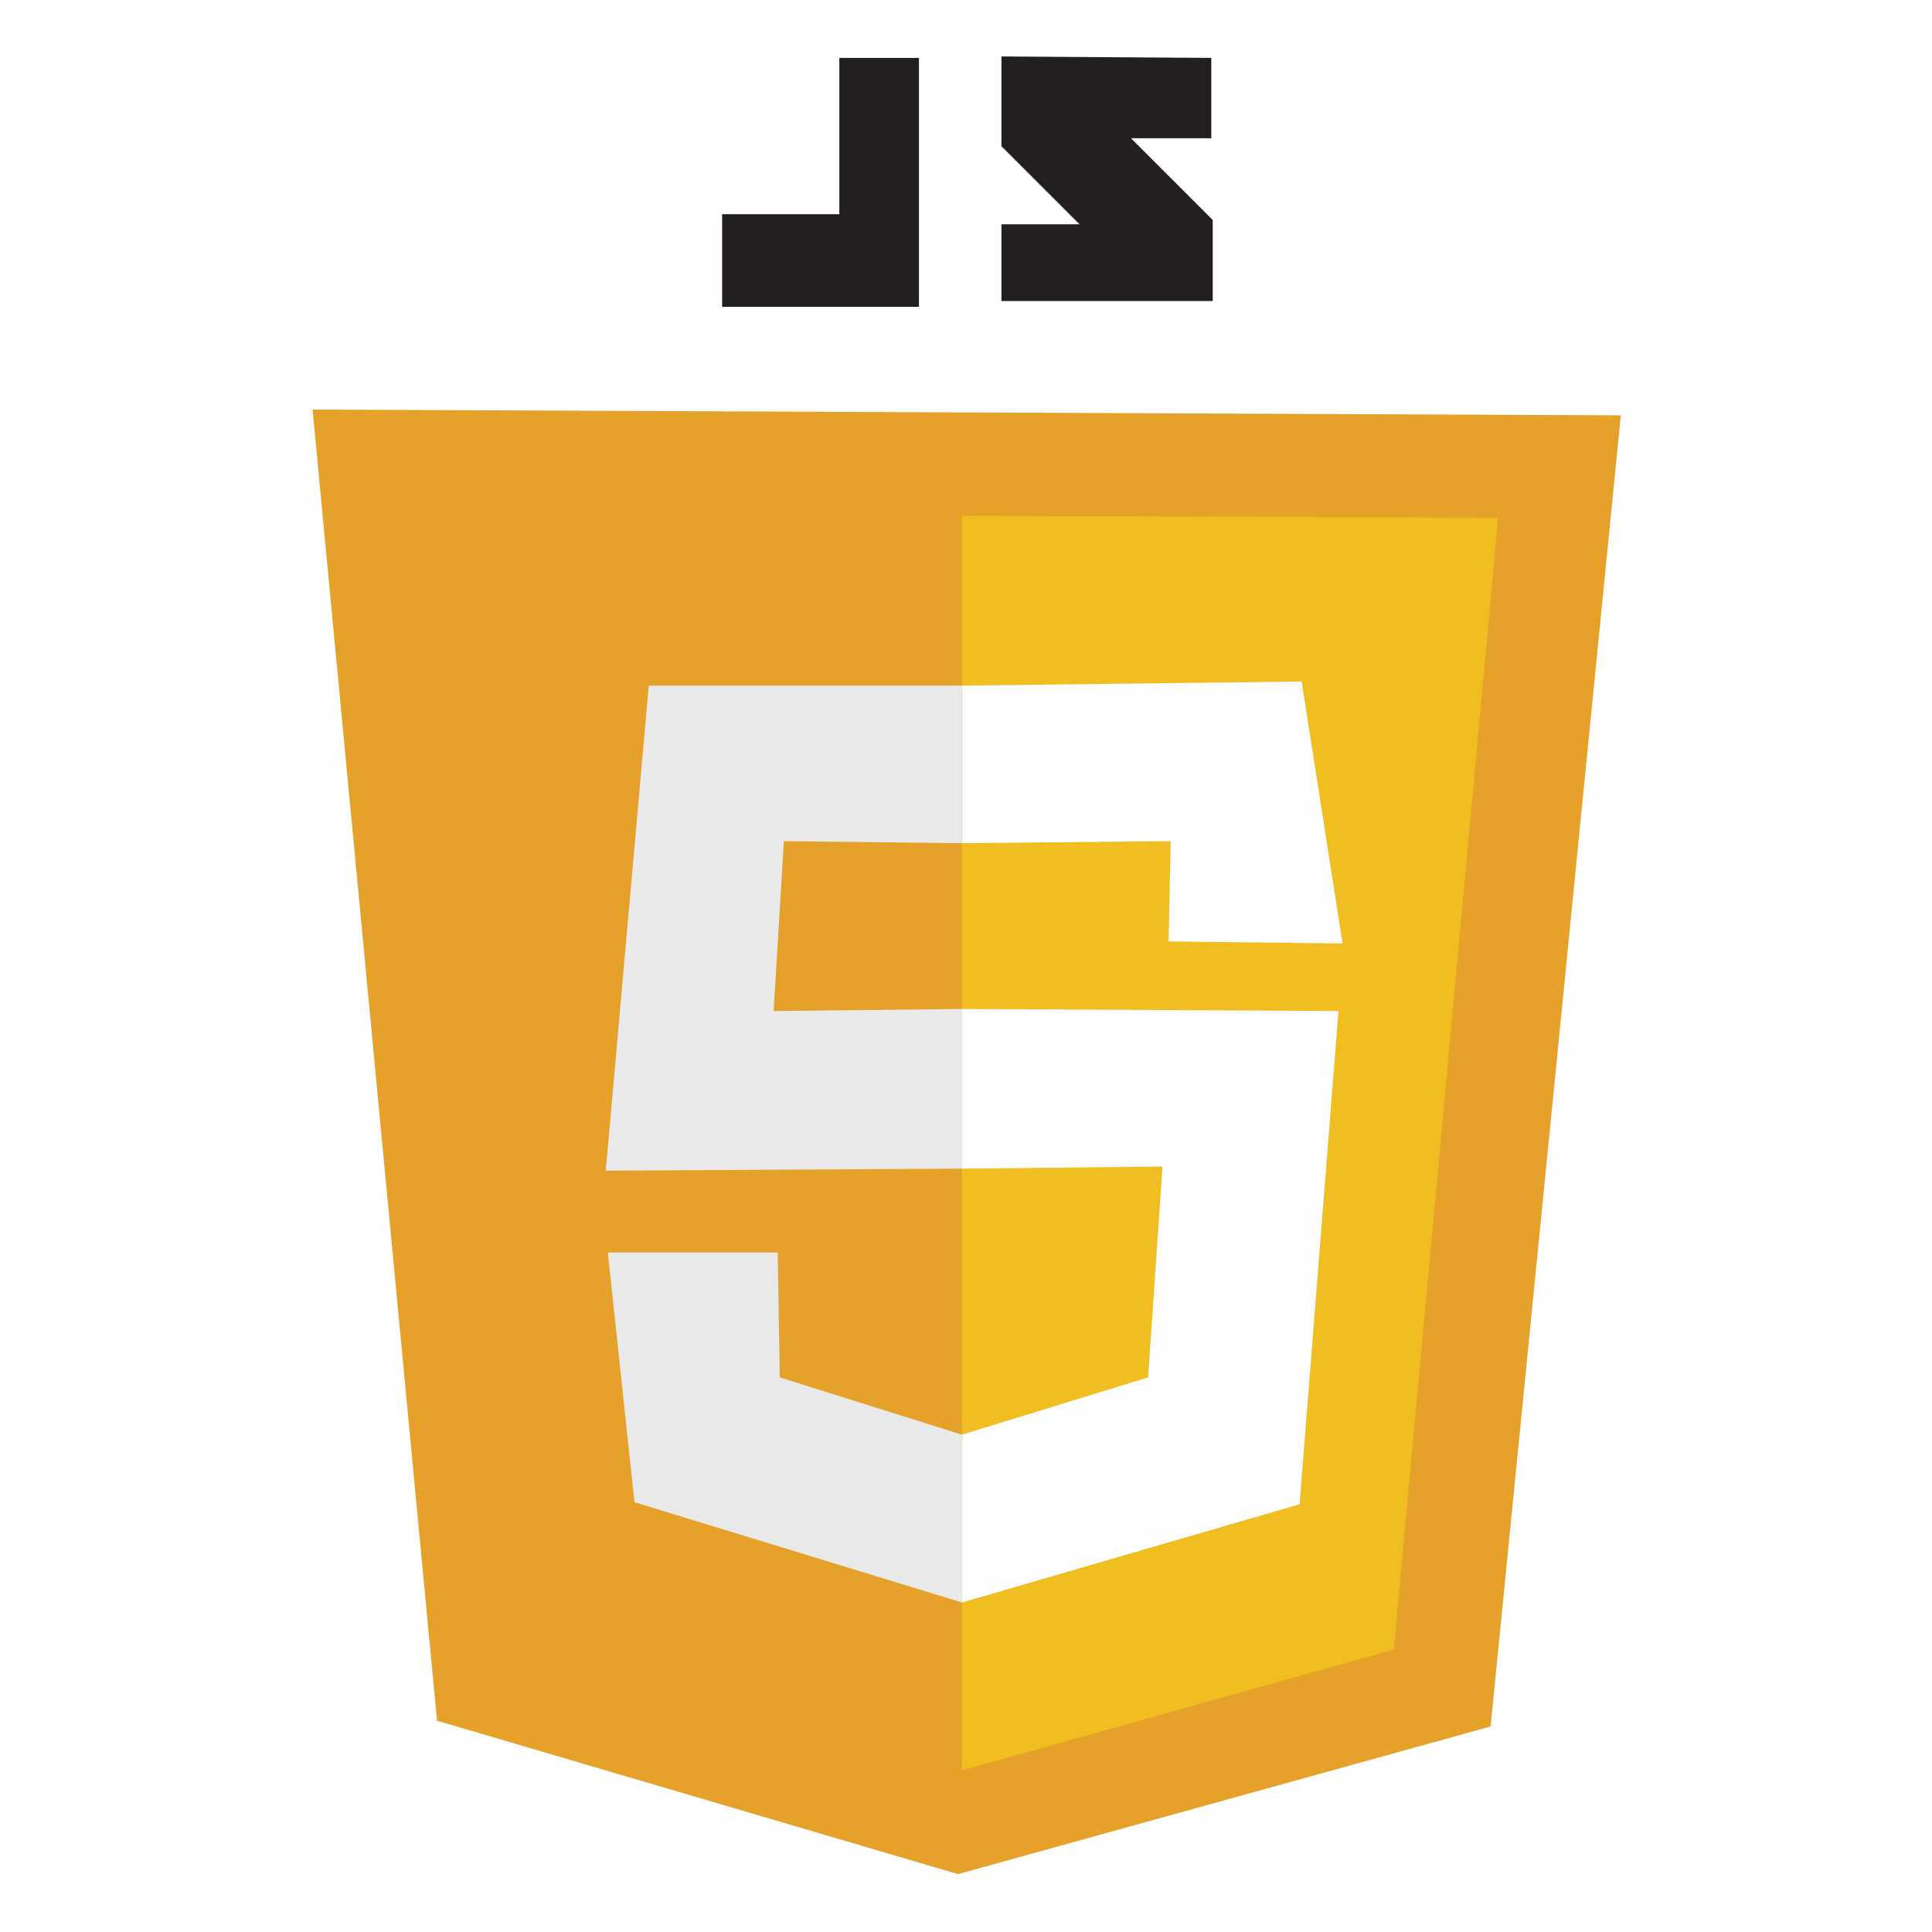
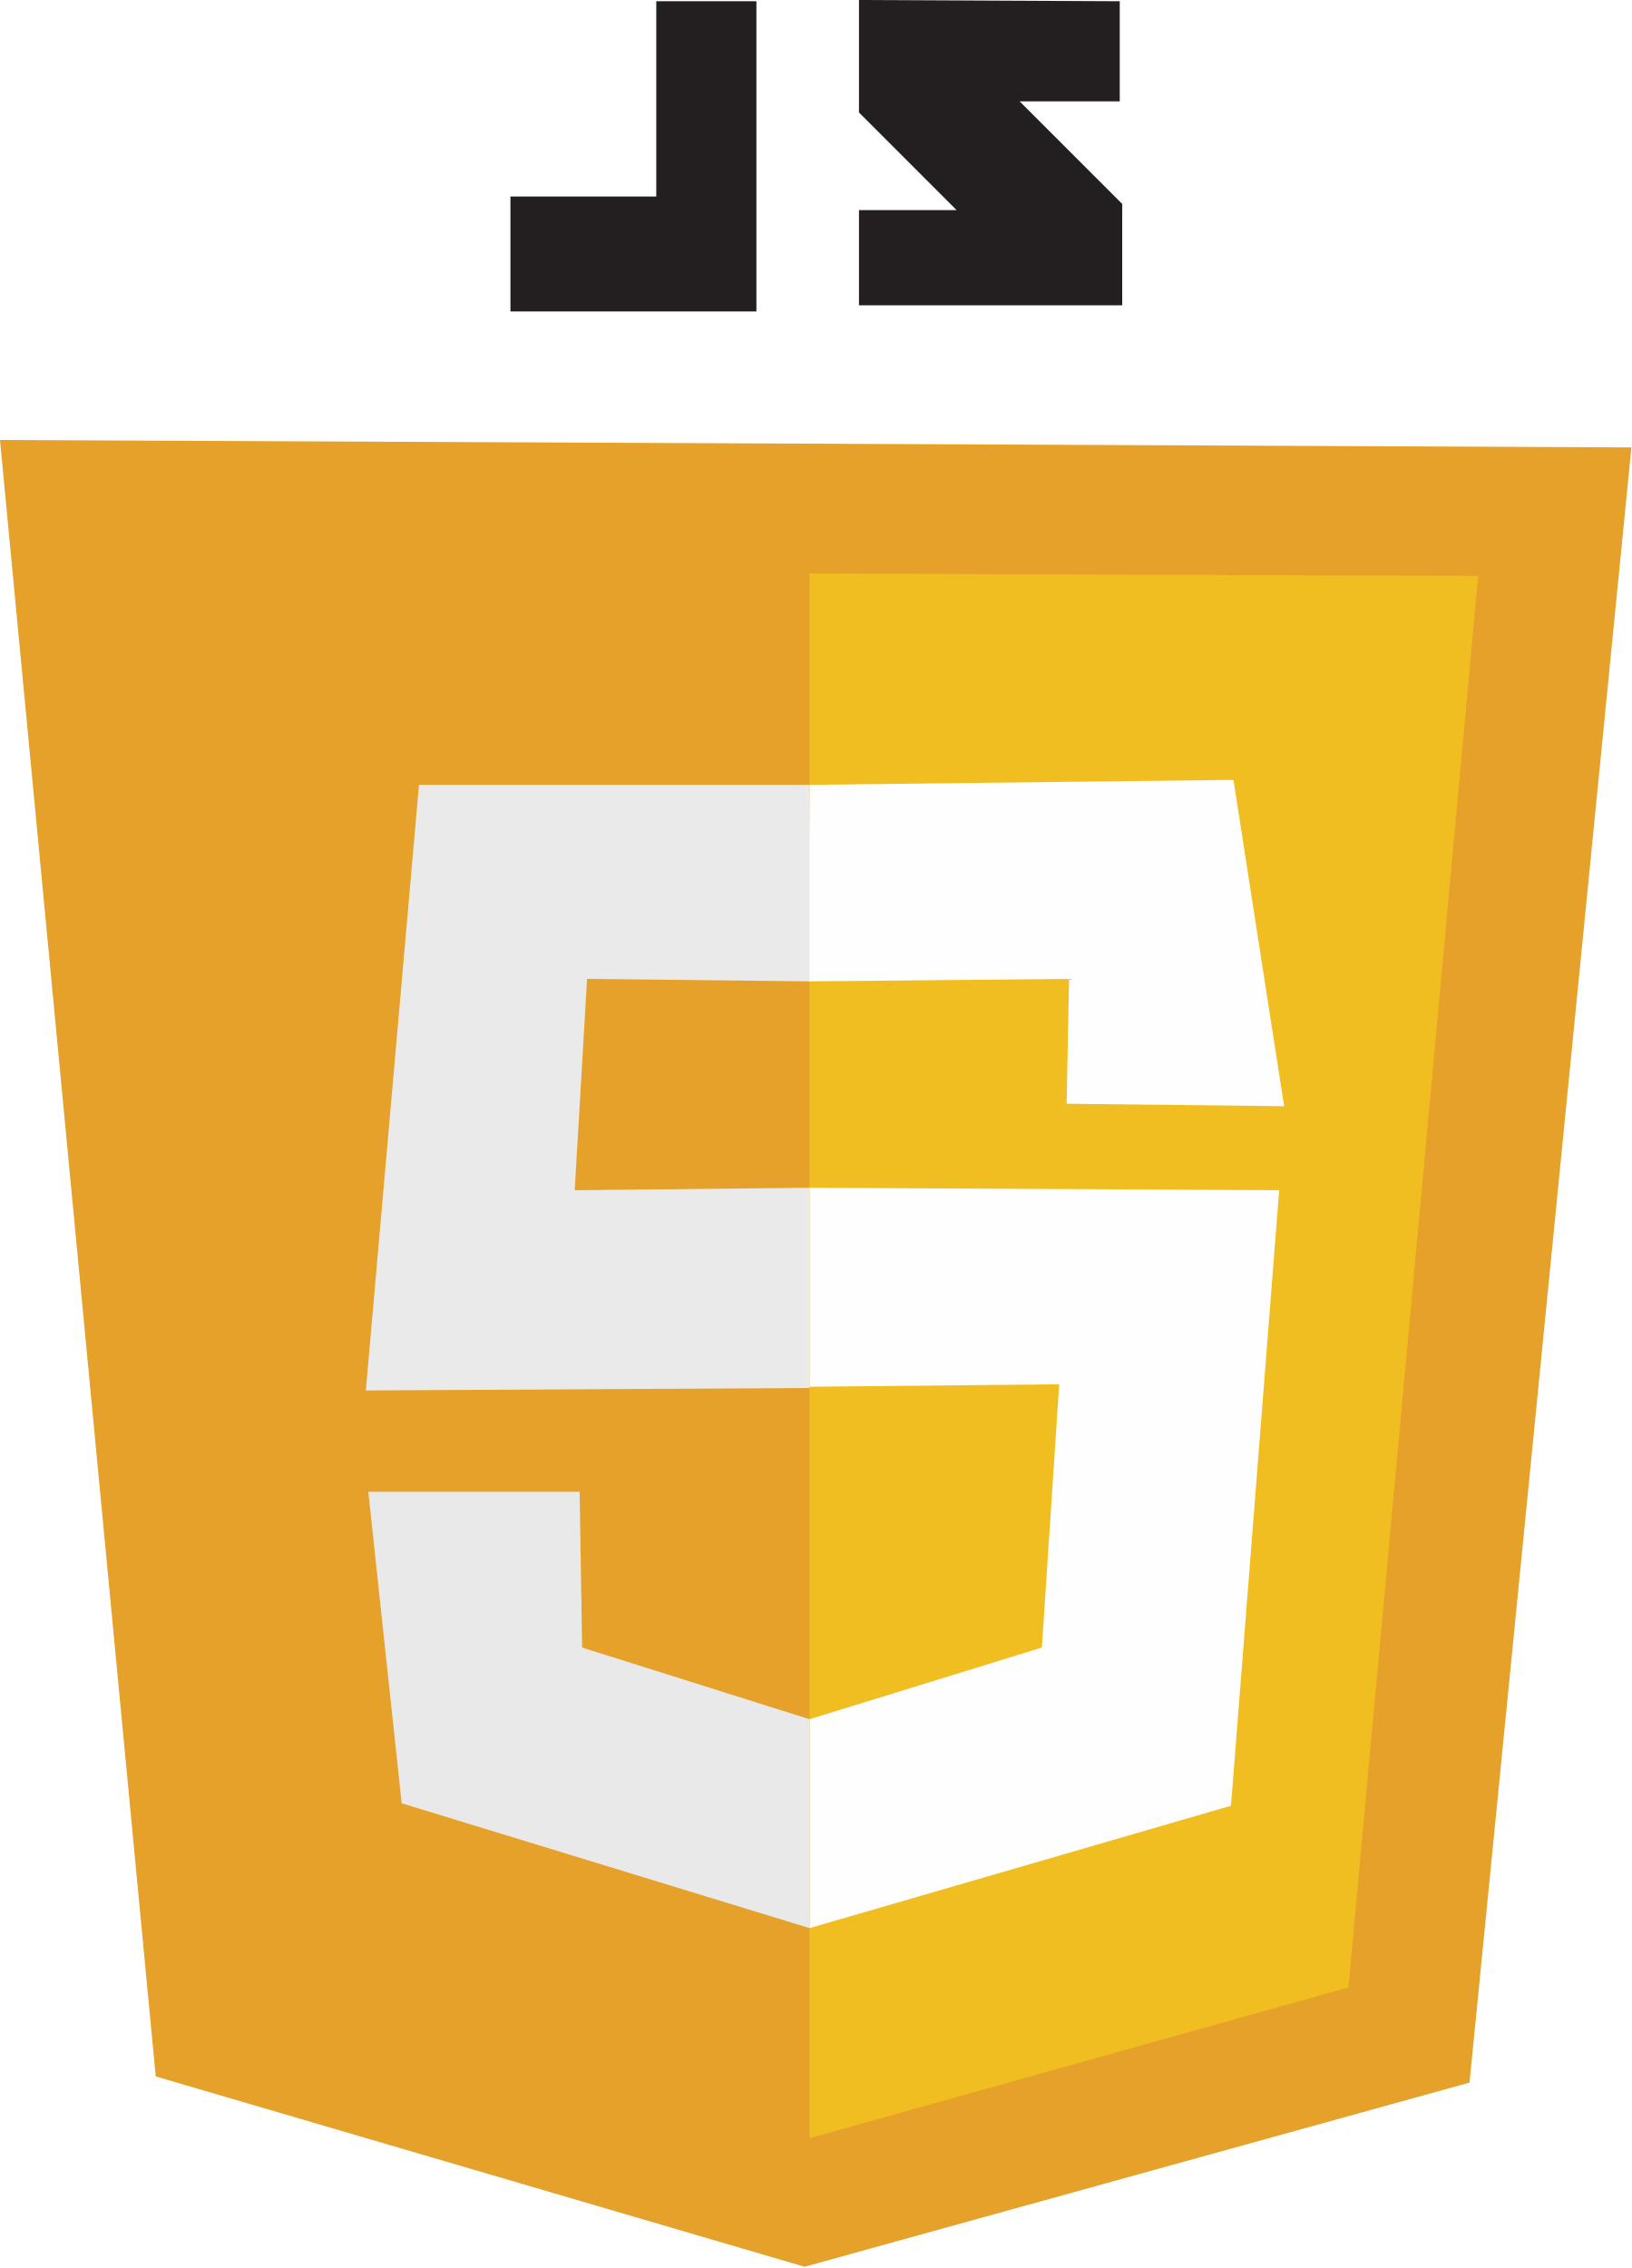
- <svg xmlns="http://www.w3.org/2000/svg" width="195" height="195" version="1.1" viewBox="0 0 195 195">
+ <svg xmlns="http://www.w3.org/2000/svg" version="1.1" id="Layer_1" x="0px" y="0px" viewBox="0 0 132 183.5" style="enable-background:new 0 0 132 183.5;" xml:space="preserve">
+   <style type="text/css">
+ 	.st0{fill:#E5A129;}
+ 	.st1{fill:#F1BE21;}
+ 	.st2{fill:#FEFEFE;}
+ 	.st3{fill:#EBEAEA;}
+ 	.st4{fill:#EAE9E9;}
+ 	.st5{fill:#231E20;}
+ </style>
  <g>
-     <path d="m31.55 41.339 132.043 0.584-13.146 132.335-53.752 14.899-52.584-15.483z" fill="#e5a129" />
-     <path d="m97.087 52.055 54.121 0.207-10.535 114.232-43.586 12.188z" fill="#f1be21" />
-     <path d="m97.087 69.2 34.29-0.413 4.131 26.441-17.558-0.207 0.207-10.122-21.07 0.207z" fill="#fefefe" />
-     <path d="m97.087 69.2h-31.605l-4.338 48.957 35.943-0.207v-16.112l-19.004 0.207 1.033-17.145 17.971 0.207z" fill="#ebeaea" />
-     <path d="m97.087 101.838 38.008 0.207-3.925 49.783-34.084 9.915v-16.939l18.798-5.784 1.446-21.276-20.244 0.207z" fill="#fefefe" />
-     <path d="m97.087 144.804-18.384-5.784-0.207-12.601h-17.145l2.685 25.201 33.051 10.122z" fill="#eae9e9" />
-     <path d="m84.718 5.845h8.034v25.123h-19.865v-9.348h11.831z" fill="#231e20" />
-     <path d="m101.077 5.699v9.056l7.888 7.888h-7.888v7.741h21.326v-8.18l-8.253-8.253h8.107v-8.107z" fill="#231e20" />
+     <path class="st0" d="M0,35.6l132,0.6l-13.1,132.3l-53.8,14.9L12.6,168L0,35.6z" />
+     <path class="st1" d="M65.5,46.4l54.1,0.2l-10.5,114.2L65.5,173V46.4z" />
+     <path class="st2" d="M65.5,63.5l34.3-0.4l4.1,26.4l-17.6-0.2l0.2-10.1l-21.1,0.2L65.5,63.5z" />
+     <path class="st3" d="M65.5,63.5H33.9l-4.3,49l35.9-0.2V96.1l-19,0.2l1-17.1l18,0.2L65.5,63.5z" />
+     <path class="st2" d="M65.5,96.1l38,0.2l-3.9,49.8L65.5,156v-16.9l18.8-5.8l1.4-21.3l-20.2,0.2L65.5,96.1z" />
+     <path class="st4" d="M65.5,139.1l-18.4-5.8l-0.2-12.6H29.8l2.7,25.2L65.5,156L65.5,139.1z" />
+     <path class="st5" d="M53.2,0.1h8v25.1H41.3v-9.3h11.8V0.1z" />
+     <path class="st5" d="M69.5,0v9.1l7.9,7.9h-7.9v7.7h21.3v-8.2l-8.3-8.3h8.1V0.1L69.5,0z" />
  </g>
</svg>
